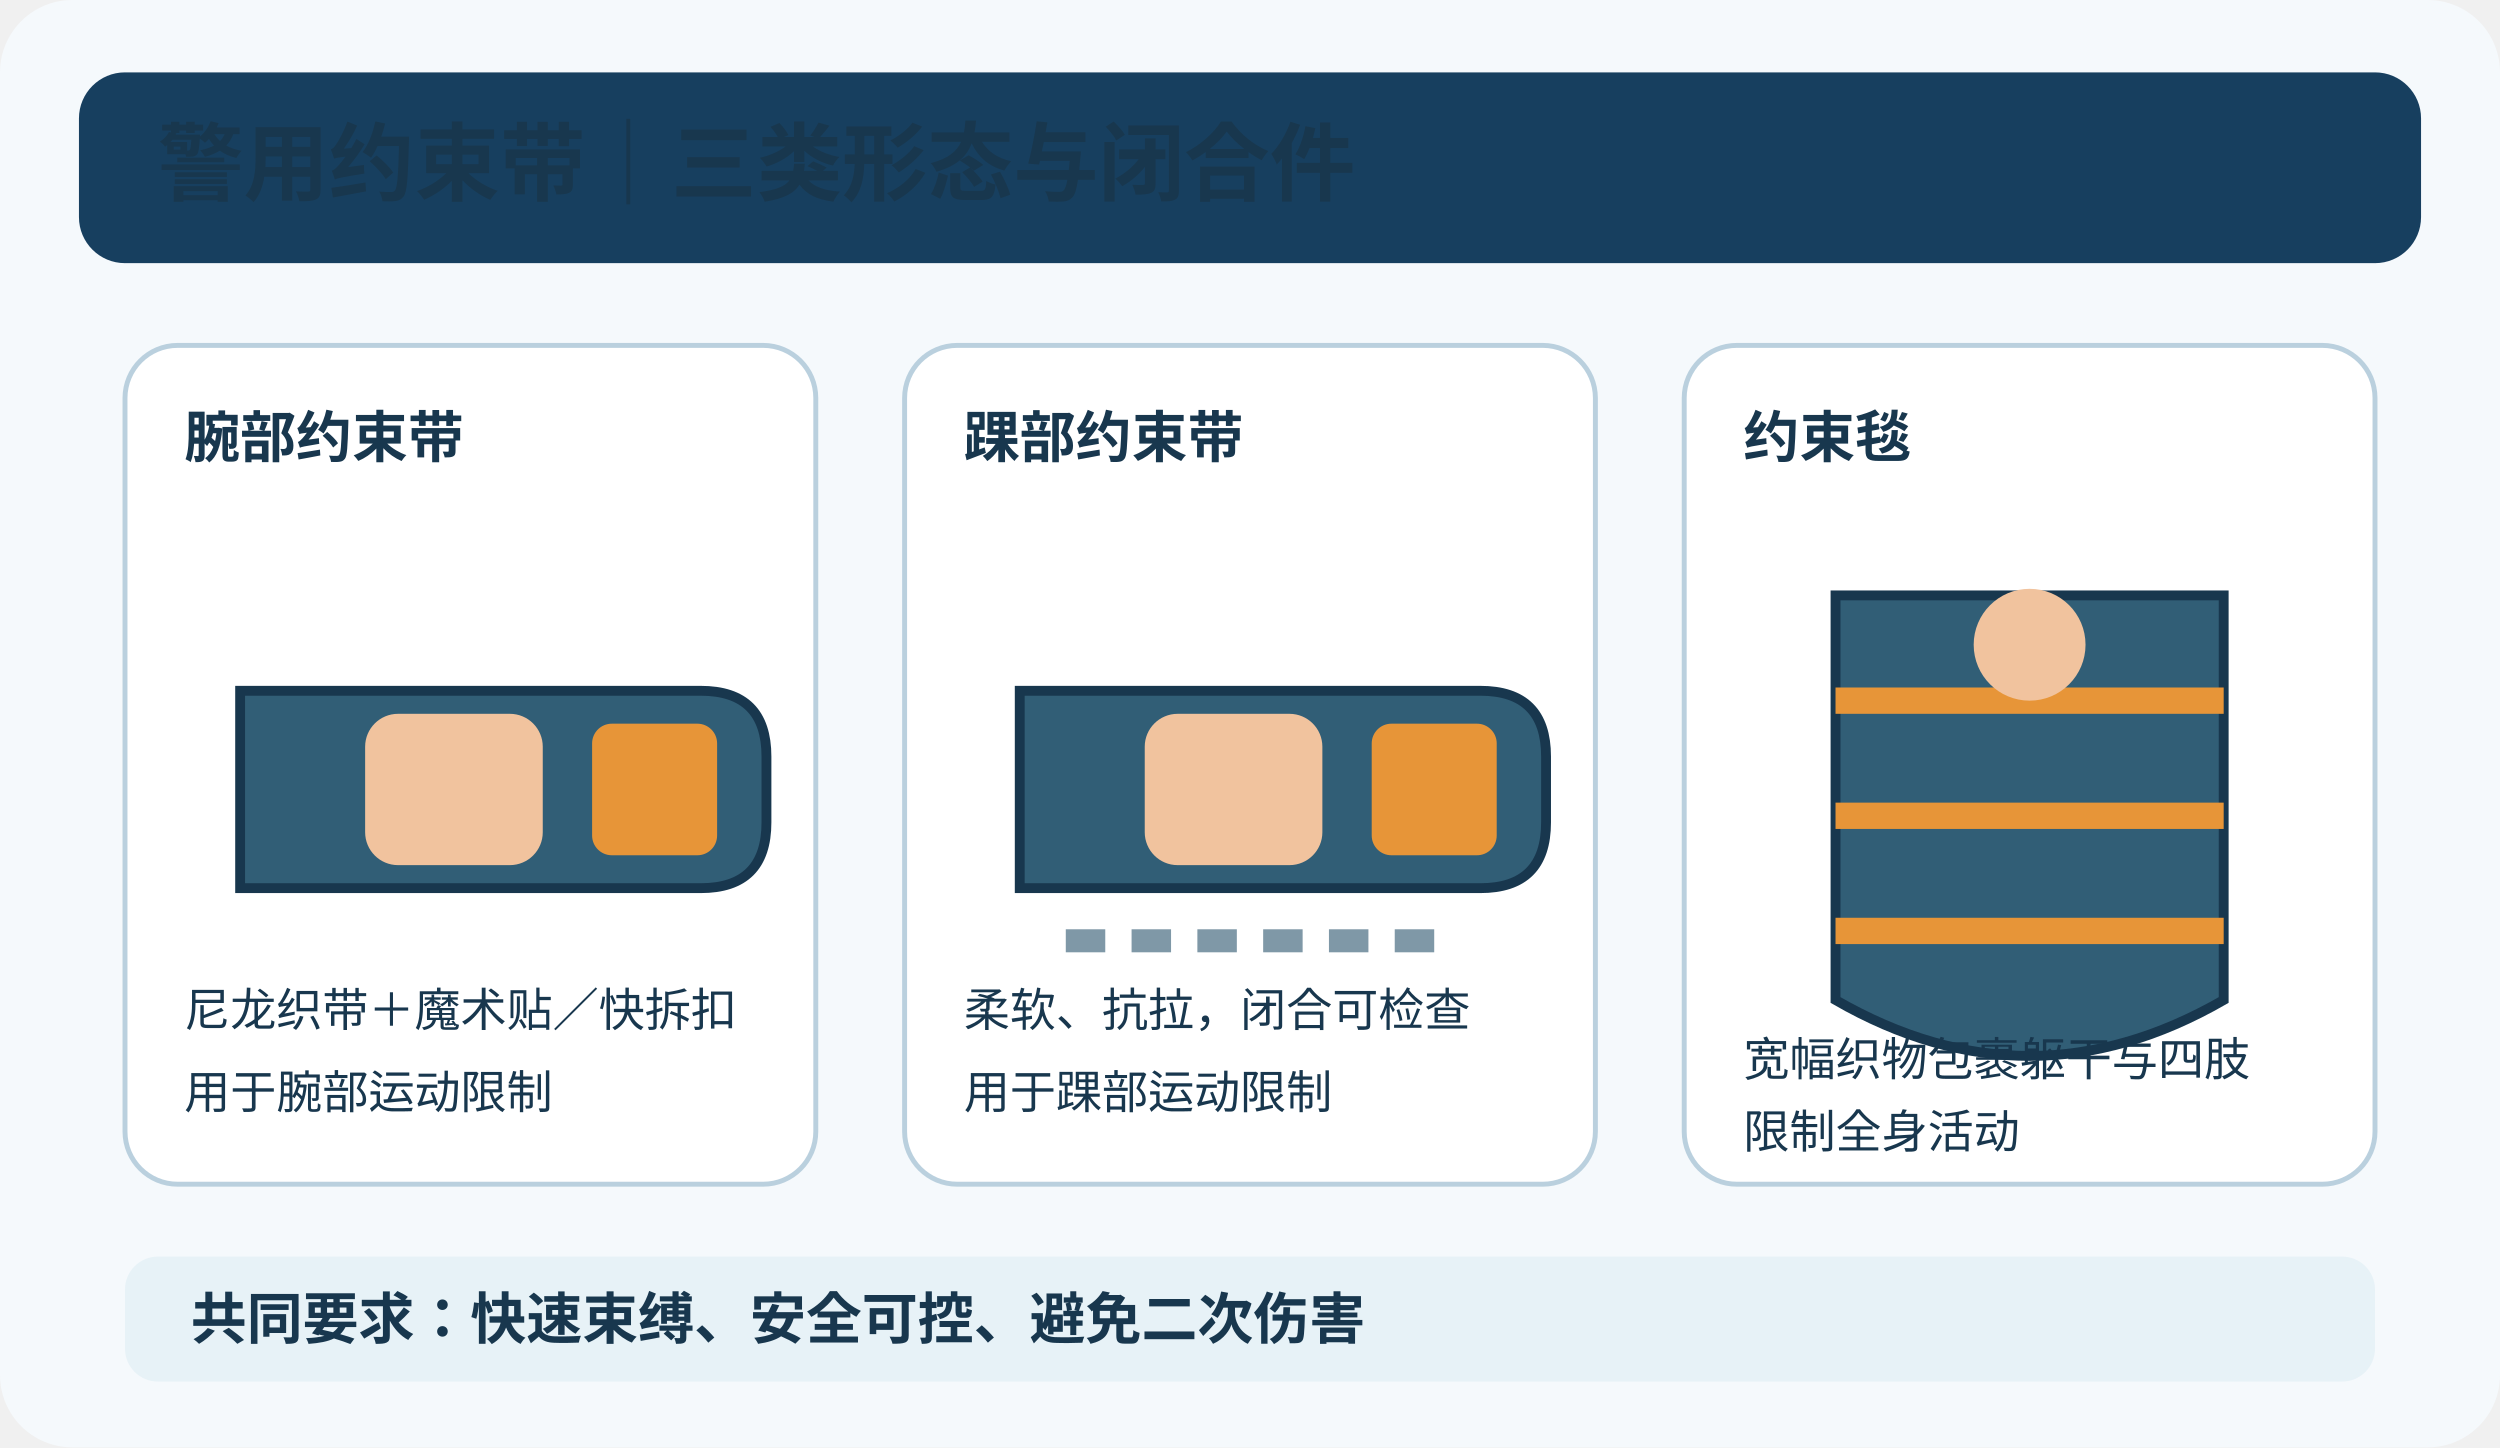
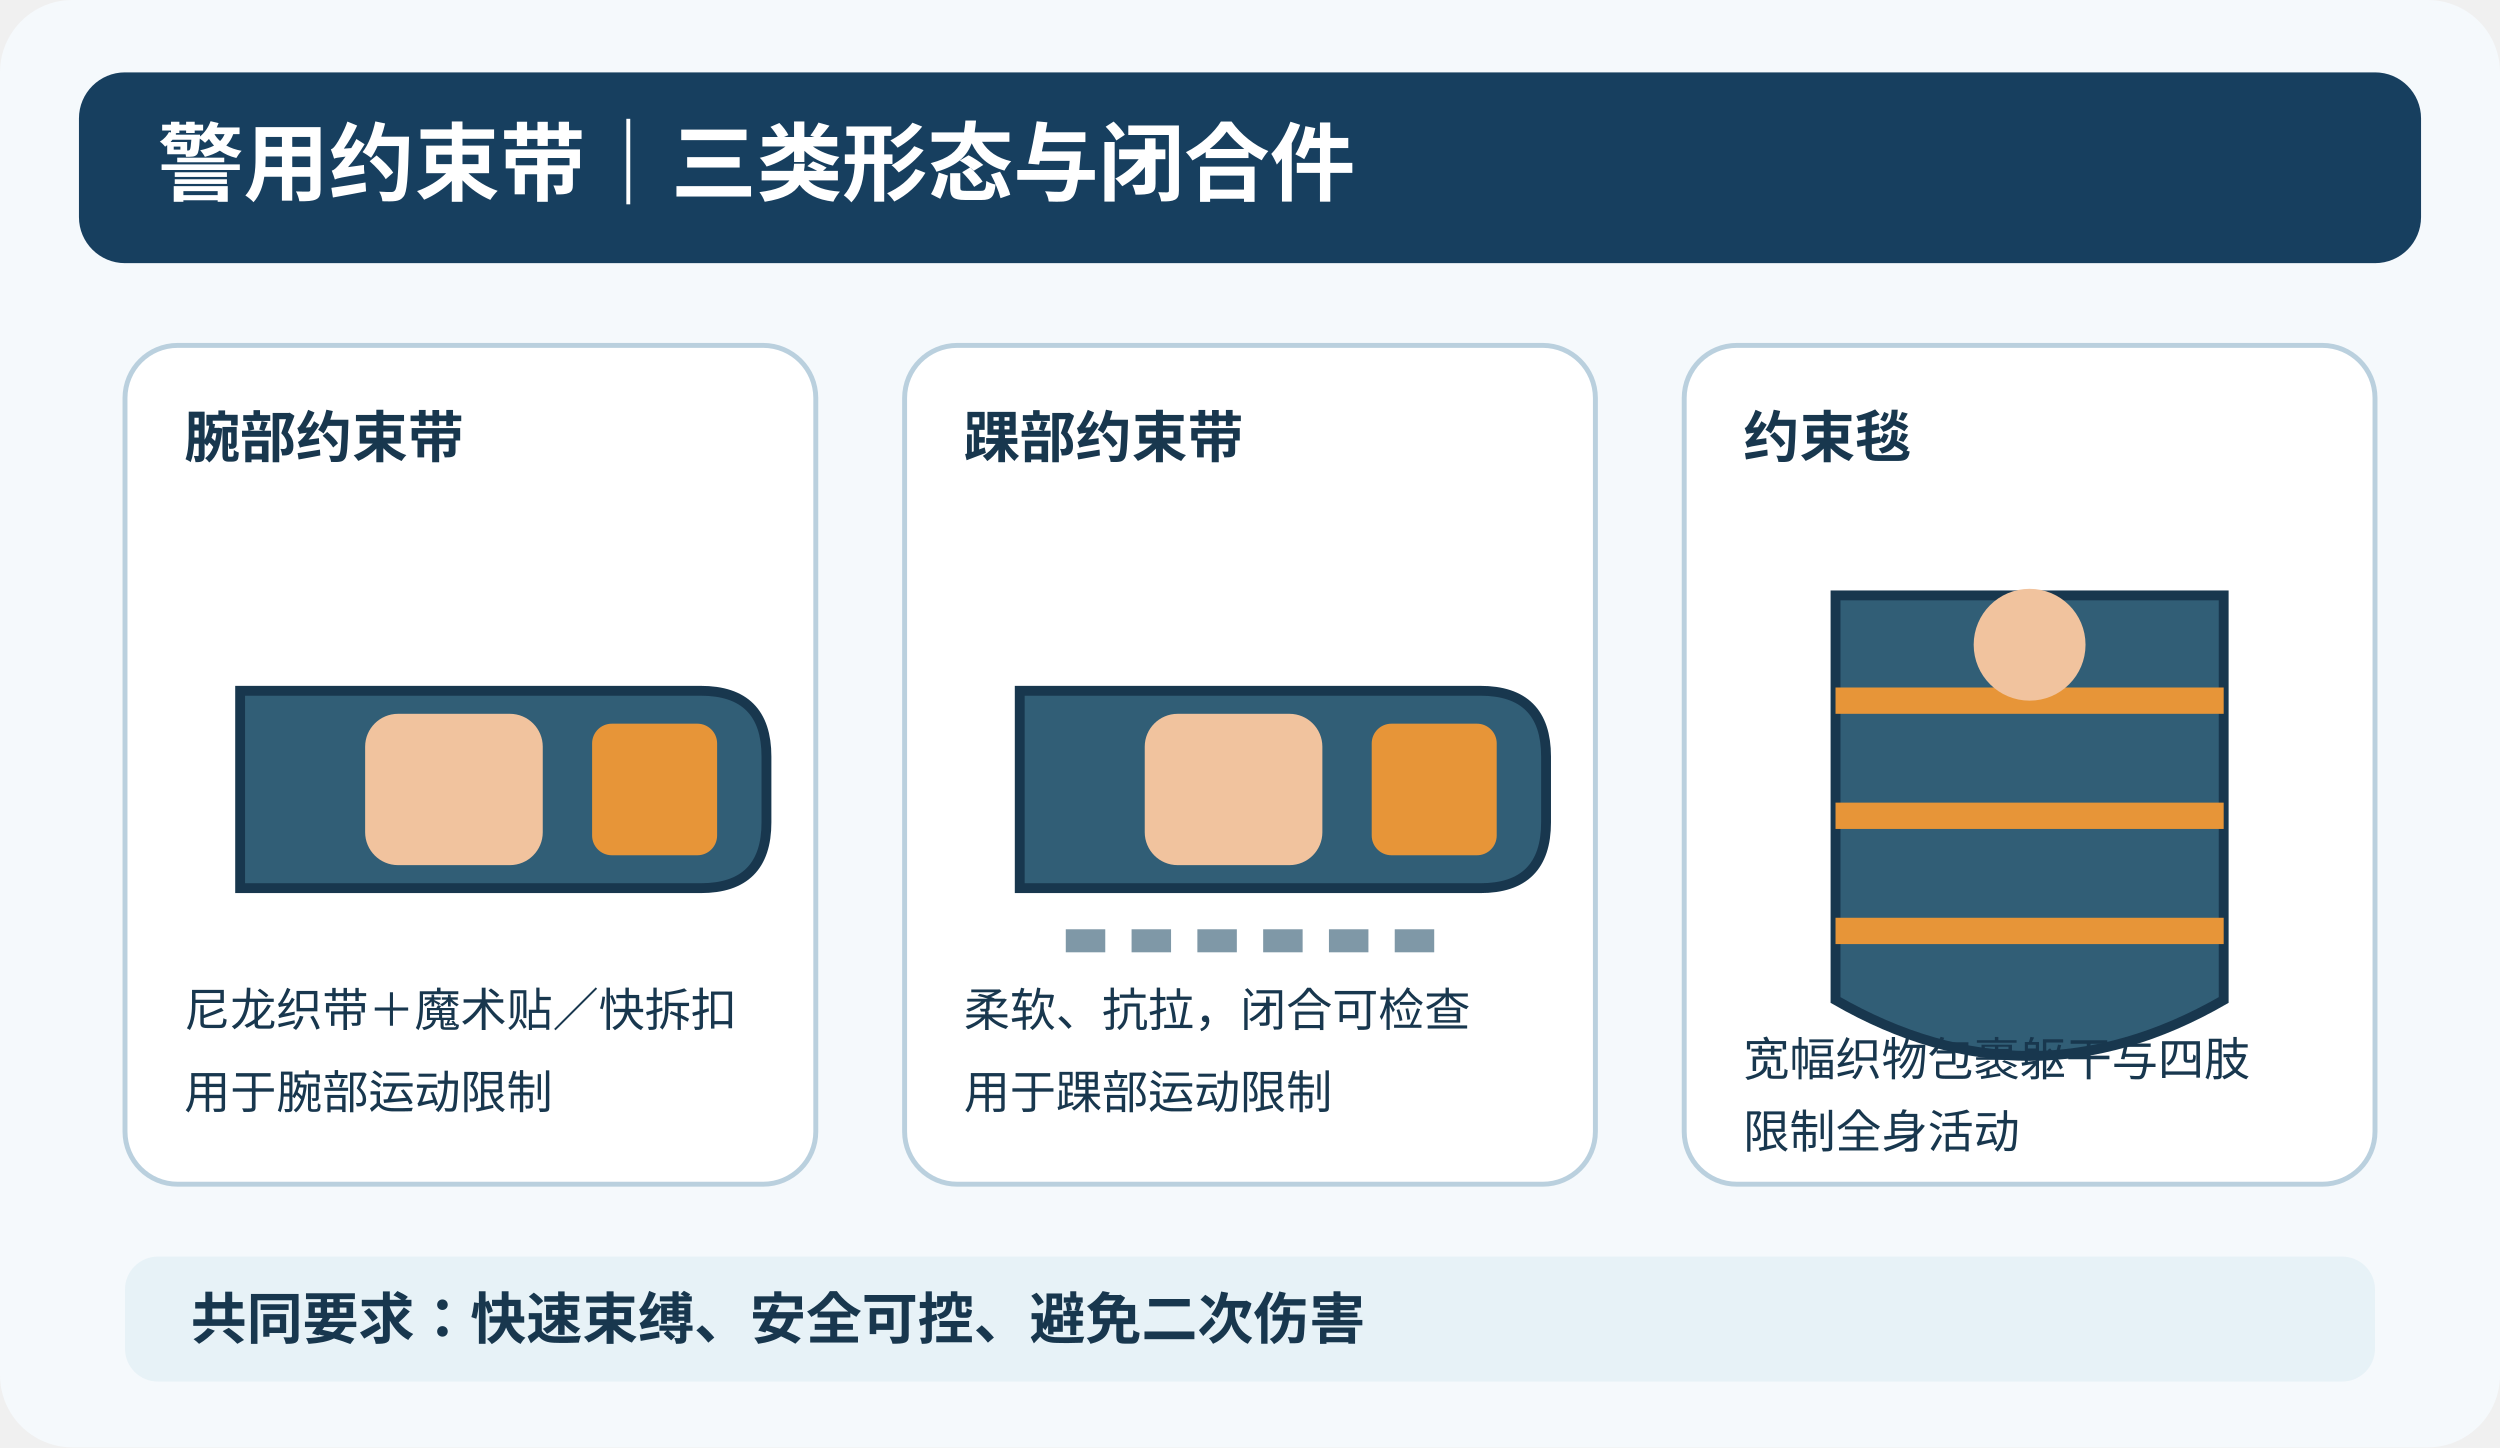
<svg xmlns="http://www.w3.org/2000/svg" viewBox="0 0 760 440" role="img" aria-labelledby="title desc">
  <defs>
-     <style>.t{font-family:"Microsoft YaHei","PingFang SC",sans-serif;fill:#18374e}.h{font-size:26px;font-weight:700}.s{font-size:17px;font-weight:700}.b{font-size:14px}.card{fill:#fff;stroke:#bad0de;stroke-width:1.5}</style>
+     <style>.t{font-family:"Microsoft YaHei","PingFang SC",sans-serif;fill:#18374e}.light{fill:#fff}.dark{fill:#18374e}.h{font-size:26px;font-weight:700}.s{font-size:17px;font-weight:700}.b{font-size:14px}.card{fill:#fff;stroke:#bad0de;stroke-width:1.5}.mobile{display:none}@media (max-width:500px){.mobile{display:block}}</style>
  </defs>
  <rect width="760" height="440" rx="22" fill="#f5f9fc" />
  <rect x="24" y="22" width="712" height="58" rx="14" fill="#173f5f" />
-   <text x="48" y="59" class="t h" fill="#fff">警用约束带｜三类形态与闭合件</text>
+   <text x="48" y="59" class="t h light">警用约束带｜三类形态与闭合件</text>
  <g transform="translate(38 105)" aria-label="腕部约束带">
    <rect width="210" height="255" rx="16" class="card" />
    <text x="18" y="34" class="t s">腕部约束带</text>
    <path d="M35 105h140q20 0 20 20v20q0 20-20 20H35z" fill="#315e76" stroke="#18374e" stroke-width="3" />
    <rect x="73" y="112" width="54" height="46" rx="10" fill="#f1c39e" />
    <rect x="142" y="115" width="38" height="40" rx="6" fill="#e79538" />
    <text x="18" y="207" class="t b">尼龙织带＋魔术贴／快拆扣</text>
    <text x="18" y="232" class="t b">用于腕部运动限制</text>
  </g>
  <g transform="translate(275 105)" aria-label="踝部约束带">
    <rect width="210" height="255" rx="16" class="card" />
    <text x="18" y="34" class="t s">踝部约束带</text>
    <path d="M35 105h140q20 0 20 20v20q0 20-20 20H35z" fill="#315e76" stroke="#18374e" stroke-width="3" />
    <rect x="73" y="112" width="54" height="46" rx="10" fill="#f1c39e" />
    <rect x="142" y="115" width="38" height="40" rx="6" fill="#e79538" />
    <path d="M49 181h112" stroke="#7f98a7" stroke-width="7" stroke-dasharray="12 8" />
    <text x="18" y="207" class="t b">柔软、抗拉，闭合可检查</text>
    <text x="18" y="232" class="t b">用于踝部运动限制</text>
  </g>
  <g transform="translate(512 105)" aria-label="约束毯">
    <rect width="210" height="255" rx="16" class="card" />
    <text x="18" y="34" class="t s">约束毯</text>
    <path d="M46 76h118v123q-59 34-118 0z" fill="#315e76" stroke="#18374e" stroke-width="3" />
    <path d="M46 108h118M46 143h118M46 178h118" stroke="#e79538" stroke-width="8" />
    <circle cx="105" cy="91" r="17" fill="#f1c39e" />
    <text x="18" y="222" class="t b">宽幅织物包裹躯干与四肢</text>
    <text x="18" y="244" class="t b">限制全身活动</text>
  </g>
  <rect x="38" y="382" width="684" height="38" rx="10" fill="#e7f2f7" />
  <text x="58" y="407" class="t s">共同要求：快速束缚、安全可控、避免二次伤害</text>
+   <g class="mobile" aria-label="移动端警用约束带类型">
+     <rect width="760" height="440" rx="22" fill="#f5f9fc" />
+     <rect x="24" y="22" width="712" height="64" rx="14" fill="#173f5f" />
+     <text x="48" y="64" class="t light" font-size="30" font-weight="700">警用约束带｜三类形态</text>
+     <rect x="40" y="112" width="680" height="70" rx="12" class="card" />
+     <text x="64" y="157" class="t dark" font-size="27" font-weight="700">腕部约束带：限制腕部活动</text>
+     <rect x="40" y="200" width="680" height="70" rx="12" class="card" />
+     <text x="64" y="245" class="t dark" font-size="27" font-weight="700">踝部约束带：限制踝部活动</text>
+     <rect x="40" y="288" width="680" height="70" rx="12" class="card" />
+     <text x="64" y="333" class="t dark" font-size="27" font-weight="700">约束毯：包裹躯干与四肢</text>
+     <text x="48" y="410" class="t dark" font-size="25" font-weight="700">尼龙织带＋魔术贴或快拆扣</text>
+   </g>
</svg>
